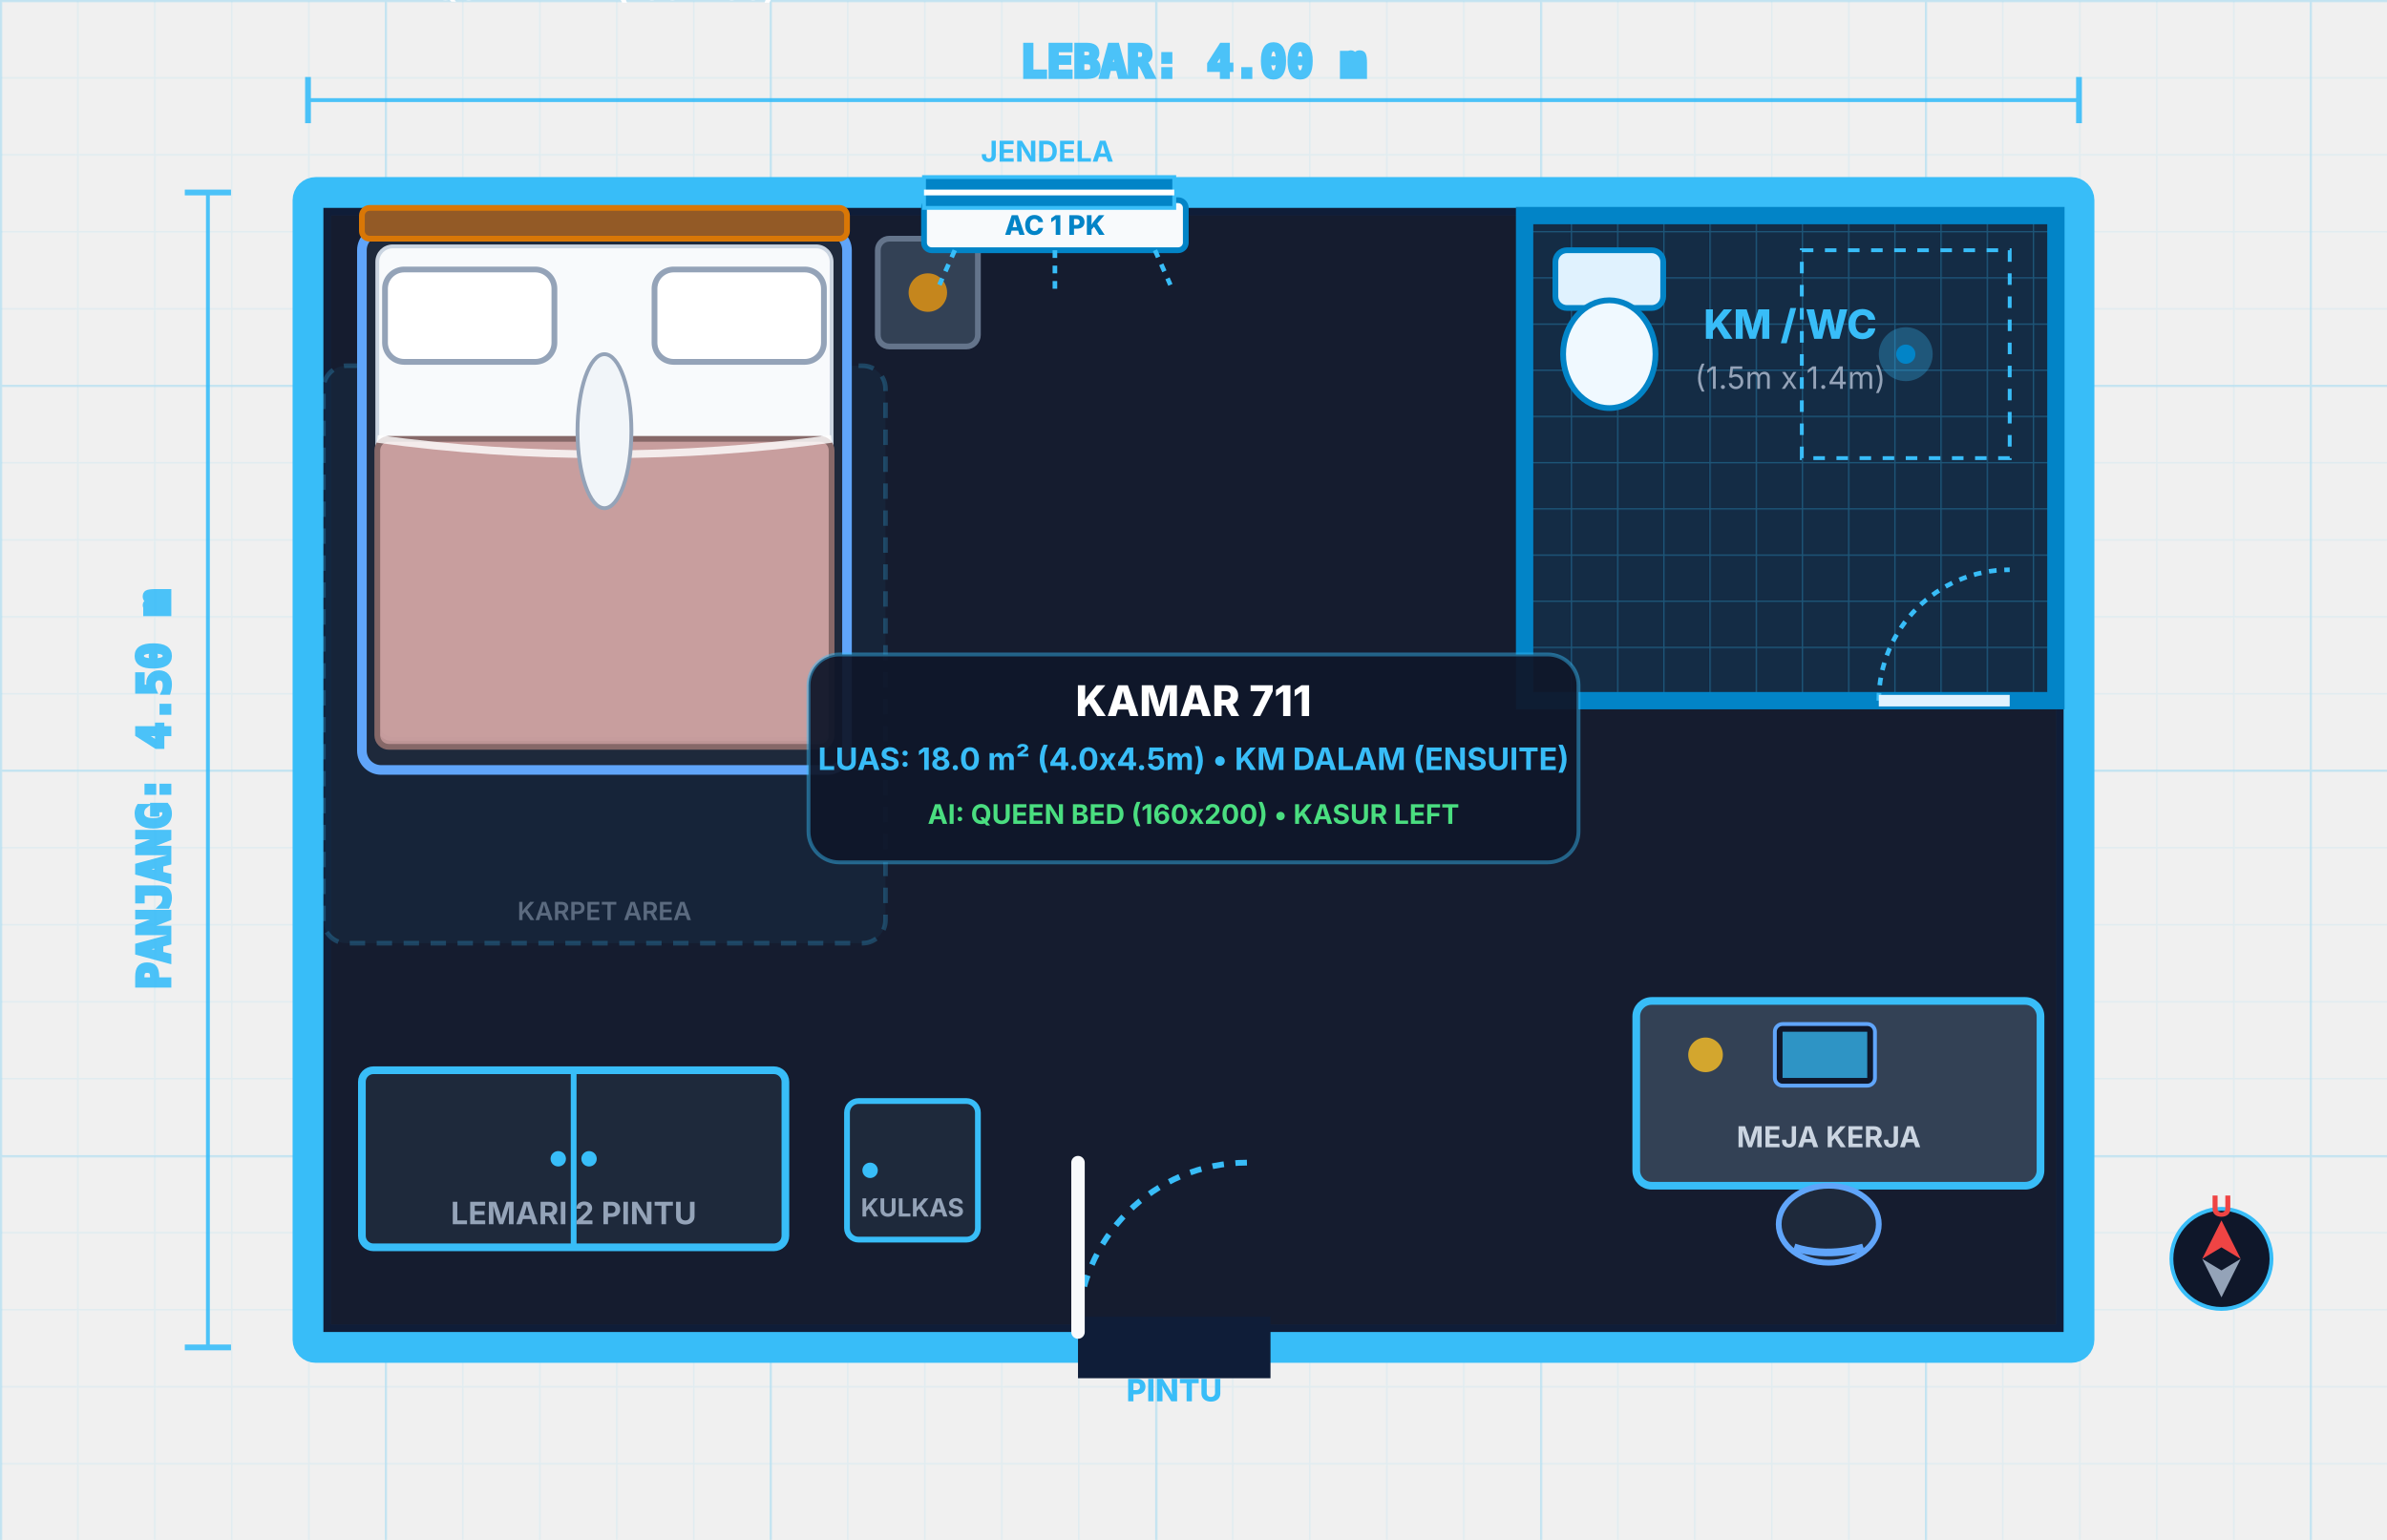
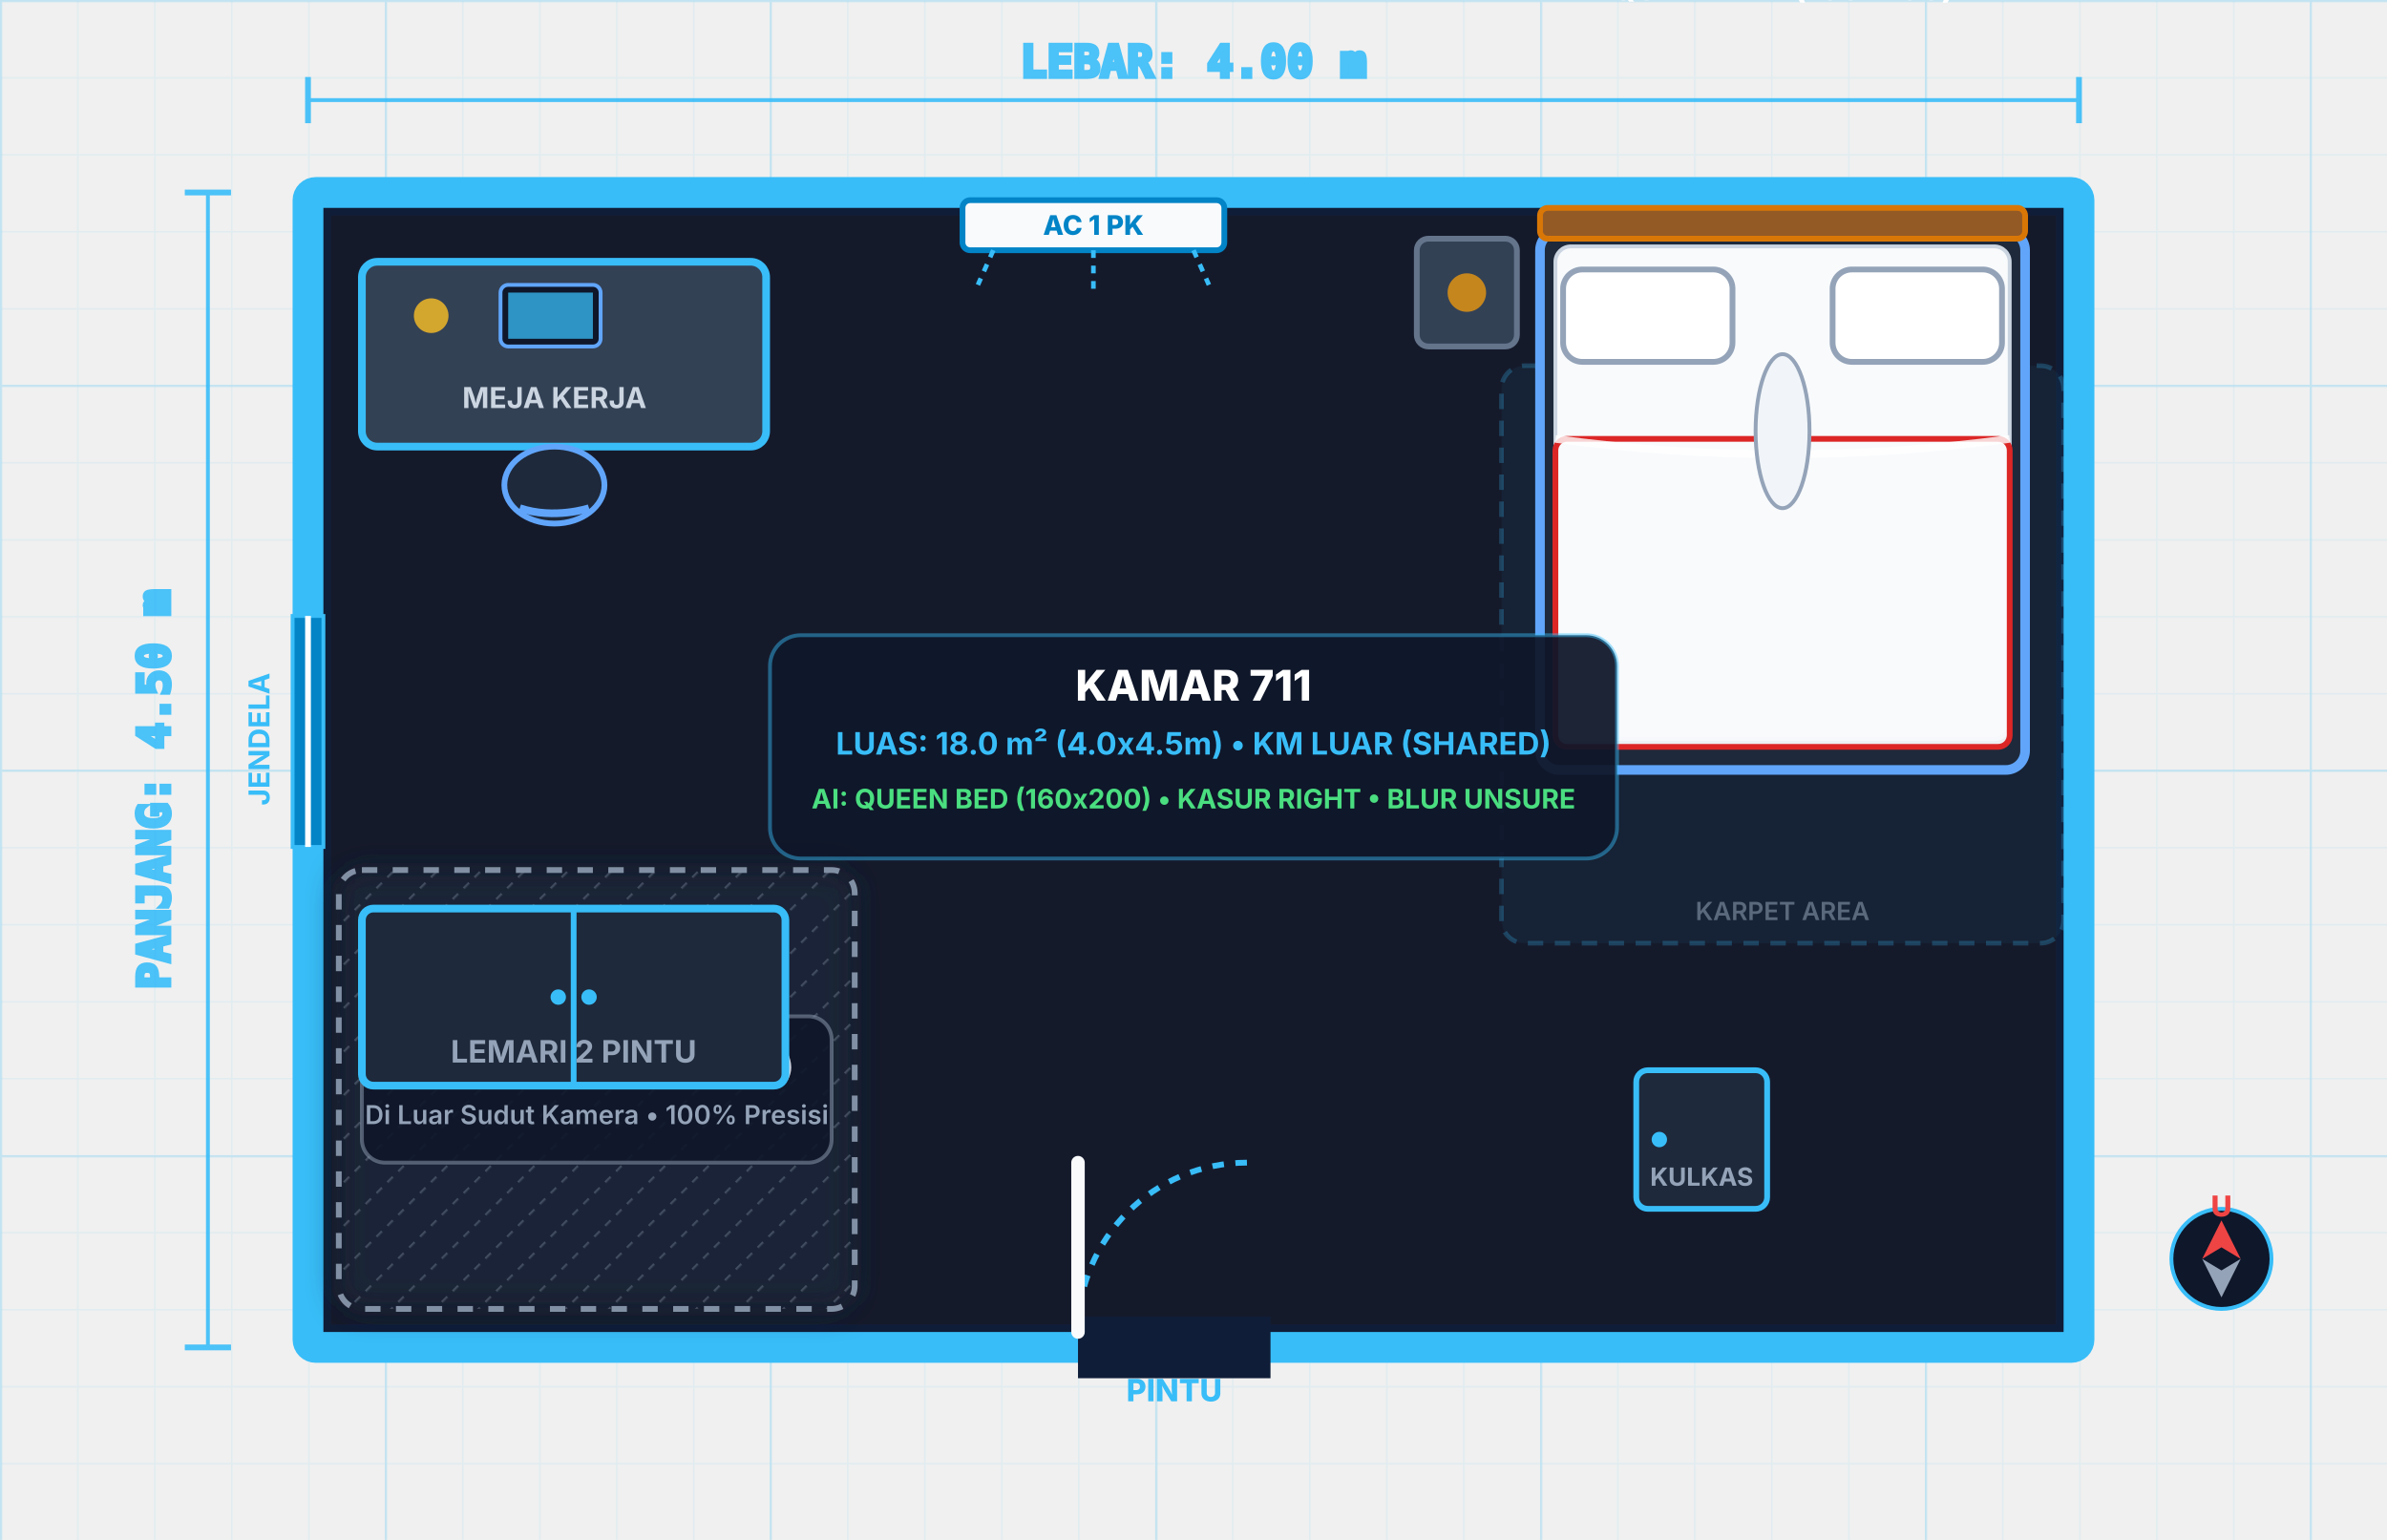
<svg xmlns="http://www.w3.org/2000/svg" viewBox="0 0 620 400" width="100%" height="100%" style="background:#0b1329; border-radius:12px; font-family:'Inter',system-ui,sans-serif;">
  <defs>
    <pattern id="grid_s_311" width="20" height="20" patternUnits="userSpaceOnUse">
      <path d="M 20 0 L 0 0 0 20" fill="none" stroke="rgba(56, 189, 248, 0.08)" stroke-width="0.8" />
    </pattern>
    <pattern id="grid_m_311" width="100" height="100" patternUnits="userSpaceOnUse">
      <path d="M 100 0 L 0 0 0 100" fill="none" stroke="rgba(56, 189, 248, 0.18)" stroke-width="1.2" />
    </pattern>
    <pattern id="tile_311" width="12" height="12" patternUnits="userSpaceOnUse">
      <rect width="12" height="12" fill="rgba(14, 165, 233, 0.12)" />
      <path d="M 12 0 L 0 0 0 12" fill="none" stroke="rgba(56, 189, 248, 0.28)" stroke-width="0.7" />
+     </pattern>
+     <filter id="unsure_blur_311" x="-20%" y="-20%" width="140%" height="140%">
+       <feGaussianBlur stdDeviation="3.8" />
+     </filter>
+     <pattern id="unsure_hatch_311" width="8" height="8" patternTransform="rotate(45 0 0)" patternUnits="userSpaceOnUse">
+       <line x1="0" y1="0" x2="0" y2="8" stroke="rgba(148, 163, 184, 0.35)" stroke-width="1.2" stroke-dasharray="2 2" />
    </pattern>
  </defs>
  <rect width="620" height="400" fill="url(#grid_s_311)" />
  <rect width="620" height="400" fill="url(#grid_m_311)" />
  <g stroke="#38bdf8" stroke-width="1" opacity="0.9">
    <line x1="80" y1="26" x2="540" y2="26" />
    <line x1="80" y1="20" x2="80" y2="32" stroke-width="1.5" />
    <line x1="540" y1="20" x2="540" y2="32" stroke-width="1.5" />
    <text x="310" y="20" fill="#38bdf8" font-size="11.5" font-weight="700" text-anchor="middle" font-family="monospace">
      LEBAR: 4.00 m
    </text>
  </g>
  <g stroke="#38bdf8" stroke-width="1" opacity="0.9">
    <line x1="54" y1="50" x2="54" y2="350" />
    <line x1="48" y1="50" x2="60" y2="50" stroke-width="1.5" />
    <line x1="48" y1="350" x2="60" y2="350" stroke-width="1.5" />
    <text x="44" y="205" fill="#38bdf8" font-size="11.5" font-weight="700" text-anchor="middle" font-family="monospace" transform="rotate(-90 44 205)">
      PANJANG: 4.50 m
    </text>
  </g>
  <rect x="80" y="50" width="460" height="300" fill="#0f1d38" stroke="#38bdf8" stroke-width="8" rx="2" />
-   <rect x="86" y="56" width="448" height="288" fill="#866055" opacity="0.22" />
+   <rect x="86" y="56" width="448" height="288" fill="#78350f" opacity="0.22" />
  <rect x="86" y="56" width="448" height="288" fill="rgba(15, 23, 42, 0.75)" />
  <g>
-     <rect x="396" y="56" width="138" height="126" fill="url(#tile_311)" stroke="#0284c7" stroke-width="4.5" />
-     <text x="465" y="88" fill="#38bdf8" font-size="10.5" font-weight="800" text-anchor="middle">KM / WC</text>
-     <text x="465" y="101" fill="#94a3b8" font-size="8" text-anchor="middle">(1.5m x 1.4m)</text>
-     <rect x="404" y="65" width="28" height="15" rx="3" fill="#e0f2fe" stroke="#0284c7" stroke-width="1.5" />
-     <ellipse cx="418" cy="92" rx="12" ry="14" fill="#f0f9ff" stroke="#0284c7" stroke-width="1.5" />
-     <rect x="468" y="65" width="54" height="54" fill="none" stroke="#38bdf8" stroke-width="1" stroke-dasharray="3 3" />
-     <circle cx="495" cy="92" r="7" fill="#38bdf8" opacity="0.3" />
-     <circle cx="495" cy="92" r="2.5" fill="#0284c7" />
-     <path d="M 488 182 A 34 34 0 0 1 522 148" fill="none" stroke="#38bdf8" stroke-width="1.2" stroke-dasharray="2 2" />
-     <line x1="488" y1="182" x2="522" y2="182" stroke="#e0f2fe" stroke-width="3" />
+     <rect x="88" y="226" width="134" height="114" rx="6" fill="rgba(30, 41, 59, 0.75)" filter="url(#unsure_blur_311)" />
+     <rect x="88" y="226" width="134" height="114" rx="6" fill="url(#unsure_hatch_311)" stroke="#94a3b8" stroke-width="1.5" stroke-dasharray="4 4" opacity="0.85" />
+     <rect x="94" y="264" width="122" height="38" rx="6" fill="rgba(15, 23, 42, 0.9)" stroke="rgba(148, 163, 184, 0.5)" stroke-width="1" />
+     <text x="155.0" y="280" fill="#cbd5e1" font-size="8" font-weight="800" text-anchor="middle">AREA UNSURE (BLURRED)</text>
+     <text x="155.0" y="292" fill="#94a3b8" font-size="6.8" font-weight="600" text-anchor="middle">Di Luar Sudut Kamera • 100% Presisi</text>
  </g>
  <g>
-     <rect x="84" y="95" width="146" height="150" rx="6" fill="rgba(56, 189, 248, 0.05)" stroke="rgba(56, 189, 248, 0.25)" stroke-width="1.2" stroke-dasharray="4 3" />
-     <text x="157.0" y="239" fill="rgba(148, 163, 184, 0.55)" font-size="6.5" font-weight="600" text-anchor="middle">KARPET AREA</text>
+     <rect x="390" y="95" width="146" height="150" rx="6" fill="rgba(56, 189, 248, 0.05)" stroke="rgba(56, 189, 248, 0.25)" stroke-width="1.2" stroke-dasharray="4 3" />
+     <text x="463.0" y="239" fill="rgba(148, 163, 184, 0.55)" font-size="6.5" font-weight="600" text-anchor="middle">KARPET AREA</text>
  </g>
  <g>
-     <rect x="94" y="60" width="126" height="140" rx="5" fill="#1e293b" stroke="#60a5fa" stroke-width="2.5" />
-     <rect x="94" y="54" width="126" height="8" rx="2" fill="#935a26" stroke="#d97706" stroke-width="1.5" />
-     <rect x="98" y="64" width="118" height="128" rx="4" fill="#f8fafc" stroke="#cbd5e1" stroke-width="1" />
-     <rect x="98" y="114" width="118" height="80" rx="3" fill="#c69a9a" stroke="#866868" stroke-width="1.5" fill-opacity="0.95" />
-     <path d="M 98 114 Q 157.0 122 216 114" fill="none" stroke="#ffffff" stroke-width="2" opacity="0.8" />
-     <rect x="100" y="70" width="44" height="24" rx="5" fill="#ffffff" stroke="#94a3b8" stroke-width="1.5" />
-     <rect x="170" y="70" width="44" height="24" rx="5" fill="#ffffff" stroke="#94a3b8" stroke-width="1.5" />
-     <ellipse cx="157.0" cy="112" rx="7" ry="20" fill="#f1f5f9" stroke="#94a3b8" stroke-width="1" />
-     <text x="157.0" cy="160" fill="#ffffff" font-size="8" font-weight="800" text-anchor="middle">QUEEN BED (160x200)</text>
+     <rect x="400" y="60" width="126" height="140" rx="5" fill="#1e293b" stroke="#60a5fa" stroke-width="2.5" />
+     <rect x="400" y="54" width="126" height="8" rx="2" fill="#935a26" stroke="#d97706" stroke-width="1.5" />
+     <rect x="404" y="64" width="118" height="128" rx="4" fill="#f8fafc" stroke="#cbd5e1" stroke-width="1" />
+     <rect x="404" y="114" width="118" height="80" rx="3" fill="#f8fafc" stroke="#dc2626" stroke-width="1.5" fill-opacity="0.95" />
+     <path d="M 404 114 Q 463.0 122 522 114" fill="none" stroke="#ffffff" stroke-width="2" opacity="0.8" />
+     <rect x="406" y="70" width="44" height="24" rx="5" fill="#ffffff" stroke="#94a3b8" stroke-width="1.5" />
+     <rect x="476" y="70" width="44" height="24" rx="5" fill="#ffffff" stroke="#94a3b8" stroke-width="1.5" />
+     <ellipse cx="463.0" cy="112" rx="7" ry="20" fill="#f1f5f9" stroke="#94a3b8" stroke-width="1" />
+     <text x="463.0" cy="160" fill="#ffffff" font-size="8" font-weight="800" text-anchor="middle">QUEEN BED (160x200)</text>
  </g>
-   <rect x="228" y="62" width="26" height="28" rx="3" fill="#334155" stroke="#64748b" stroke-width="1.5" />
-   <circle cx="241" cy="76" r="5" fill="#f59e0b" opacity="0.75" />
+   <rect x="368" y="62" width="26" height="28" rx="3" fill="#334155" stroke="#64748b" stroke-width="1.5" />
+   <circle cx="381" cy="76" r="5" fill="#f59e0b" opacity="0.75" />
  <g>
-     <rect x="94" y="278" width="110" height="46" rx="3" fill="#1e293b" stroke="#38bdf8" stroke-width="2" />
-     <line x1="149" y1="278" x2="149" y2="324" stroke="#38bdf8" stroke-width="1.5" />
-     <circle cx="145" cy="301" r="2" fill="#38bdf8" />
-     <circle cx="153" cy="301" r="2" fill="#38bdf8" />
-     <text x="149" y="318" fill="#94a3b8" font-size="8" font-weight="700" text-anchor="middle">LEMARI 2 PINTU</text>
+     <rect x="94" y="236" width="110" height="46" rx="3" fill="#1e293b" stroke="#38bdf8" stroke-width="2" />
+     <line x1="149" y1="236" x2="149" y2="282" stroke="#38bdf8" stroke-width="1.5" />
+     <circle cx="145" cy="259" r="2" fill="#38bdf8" />
+     <circle cx="153" cy="259" r="2" fill="#38bdf8" />
+     <text x="149" y="276" fill="#94a3b8" font-size="8" font-weight="700" text-anchor="middle">LEMARI 2 PINTU</text>
  </g>
  <g>
-     <rect x="425" y="260" width="105" height="48" rx="4" fill="#334155" stroke="#38bdf8" stroke-width="2" />
-     <rect x="461" y="266" width="26" height="16" rx="2" fill="#0f172a" stroke="#60a5fa" stroke-width="1" />
-     <rect x="463" y="268" width="22" height="12" fill="#38bdf8" opacity="0.75" />
-     <circle cx="443" cy="274" r="4.5" fill="#fbbf24" opacity="0.8" />
-     <ellipse cx="475" cy="318" rx="13" ry="10" fill="#1e293b" stroke="#60a5fa" stroke-width="1.5" />
-     <path d="M 466 324 C 475 327 484 324 484 324" stroke="#60a5fa" stroke-width="2" fill="none" />
-     <text x="475" y="298" fill="#cbd5e1" font-size="7.5" font-weight="700" text-anchor="middle">MEJA KERJA</text>
+     <rect x="94" y="68" width="105" height="48" rx="4" fill="#334155" stroke="#38bdf8" stroke-width="2" />
+     <rect x="130" y="74" width="26" height="16" rx="2" fill="#0f172a" stroke="#60a5fa" stroke-width="1" />
+     <rect x="132" y="76" width="22" height="12" fill="#38bdf8" opacity="0.75" />
+     <circle cx="112" cy="82" r="4.5" fill="#fbbf24" opacity="0.8" />
+     <ellipse cx="144" cy="126" rx="13" ry="10" fill="#1e293b" stroke="#60a5fa" stroke-width="1.5" />
+     <path d="M 135 132 C 144 135 153 132 153 132" stroke="#60a5fa" stroke-width="2" fill="none" />
+     <text x="144" y="106" fill="#cbd5e1" font-size="7.5" font-weight="700" text-anchor="middle">MEJA KERJA</text>
  </g>
  <g>
-     <rect x="240" y="52" width="68" height="13" rx="2" fill="#f8fafc" stroke="#0284c7" stroke-width="1.5" />
-     <path d="M 248 65 L 244 74" stroke="#38bdf8" stroke-width="1.2" stroke-dasharray="2 2" />
-     <path d="M 274 65 L 274 76" stroke="#38bdf8" stroke-width="1.2" stroke-dasharray="2 2" />
-     <path d="M 300 65 L 304 74" stroke="#38bdf8" stroke-width="1.2" stroke-dasharray="2 2" />
-     <text x="274" y="61" fill="#0284c7" font-size="7" font-weight="800" text-anchor="middle">AC 1 PK</text>
+     <rect x="250" y="52" width="68" height="13" rx="2" fill="#f8fafc" stroke="#0284c7" stroke-width="1.5" />
+     <path d="M 258 65 L 254 74" stroke="#38bdf8" stroke-width="1.2" stroke-dasharray="2 2" />
+     <path d="M 284 65 L 284 76" stroke="#38bdf8" stroke-width="1.2" stroke-dasharray="2 2" />
+     <path d="M 310 65 L 314 74" stroke="#38bdf8" stroke-width="1.2" stroke-dasharray="2 2" />
+     <text x="284" y="61" fill="#0284c7" font-size="7" font-weight="800" text-anchor="middle">AC 1 PK</text>
  </g>
  <g>
-     <rect x="220" y="286" width="34" height="36" rx="3" fill="#1e293b" stroke="#38bdf8" stroke-width="1.5" />
-     <circle cx="226" cy="304" r="2" fill="#38bdf8" />
-     <text x="237" y="316" fill="#94a3b8" font-size="6.5" font-weight="700" text-anchor="middle">KULKAS</text>
+     <rect x="425" y="278" width="34" height="36" rx="3" fill="#1e293b" stroke="#38bdf8" stroke-width="1.5" />
+     <circle cx="431" cy="296" r="2" fill="#38bdf8" />
+     <text x="442" y="308" fill="#94a3b8" font-size="6.5" font-weight="700" text-anchor="middle">KULKAS</text>
  </g>
  <g>
-     <rect x="240" y="46" width="65" height="8" fill="#0284c7" stroke="#38bdf8" stroke-width="1" />
-     <line x1="240" y1="50" x2="305" y2="50" stroke="#ffffff" stroke-width="1.5" />
-     <text x="272" y="42" fill="#38bdf8" font-size="7.5" font-weight="700" text-anchor="middle">JENDELA</text>
+     <rect x="76" y="160" width="8" height="60" fill="#0284c7" stroke="#38bdf8" stroke-width="1" />
+     <line x1="80" y1="160" x2="80" y2="220" stroke="#ffffff" stroke-width="1.5" />
+     <text x="70" y="192" fill="#38bdf8" font-size="7.5" font-weight="700" text-anchor="middle" transform="rotate(-90 70 192)">JENDELA</text>
  </g>
  <g>
    <rect x="280" y="342" width="50" height="16" fill="#0f1d38" />
    <path d="M 280 346 A 44 44 0 0 1 324 302" fill="none" stroke="#38bdf8" stroke-width="1.5" stroke-dasharray="3 3" />
    <line x1="280" y1="346" x2="280" y2="302" stroke="#f8fafc" stroke-width="3.5" stroke-linecap="round" />
    <text x="305" y="364" fill="#38bdf8" font-size="8" font-weight="800" text-anchor="middle">PINTU</text>
  </g>
  <g>
-     <rect x="210" y="170" width="200" height="54" rx="8" fill="rgba(15, 23, 42, 0.94)" stroke="rgba(56, 189, 248, 0.45)" stroke-width="1" />
-     <text x="310" y="186" fill="#ffffff" font-size="11" font-weight="800" text-anchor="middle">KAMAR 711</text>
-     <text x="310" y="200" fill="#38bdf8" font-size="8" font-weight="700" text-anchor="middle">LUAS: 18.0 m² (4.0x4.5m) • KM DALAM (ENSUITE)</text>
-     <text x="310" y="214" fill="#4ade80" font-size="7" font-weight="700" text-anchor="middle">AI: QUEEN BED (160x200) • KASUR LEFT</text>
+     <rect x="200" y="165" width="220" height="58" rx="8" fill="rgba(15, 23, 42, 0.94)" stroke="rgba(56, 189, 248, 0.45)" stroke-width="1" />
+     <text x="310" y="182" fill="#ffffff" font-size="11" font-weight="800" text-anchor="middle">KAMAR 711</text>
+     <text x="310" y="196" fill="#38bdf8" font-size="8" font-weight="700" text-anchor="middle">LUAS: 18.0 m² (4.0x4.5m) • KM LUAR (SHARED)</text>
+     <text x="310" y="210" fill="#4ade80" font-size="7" font-weight="700" text-anchor="middle">AI: QUEEN BED (160x200) • KASUR RIGHT • BLUR UNSURE</text>
  </g>
  <g transform="translate(562, 312)">
    <circle cx="15" cy="15" r="13" fill="#0f172a" stroke="#38bdf8" stroke-width="1" />
    <path d="M 15 5 L 20 15 L 15 12 L 10 15 Z" fill="#ef4444" />
    <path d="M 15 25 L 20 15 L 15 18 L 10 15 Z" fill="#94a3b8" />
    <text x="15" y="4" fill="#ef4444" font-size="7.5" font-weight="800" text-anchor="middle">U</text>
  </g>
</svg>
